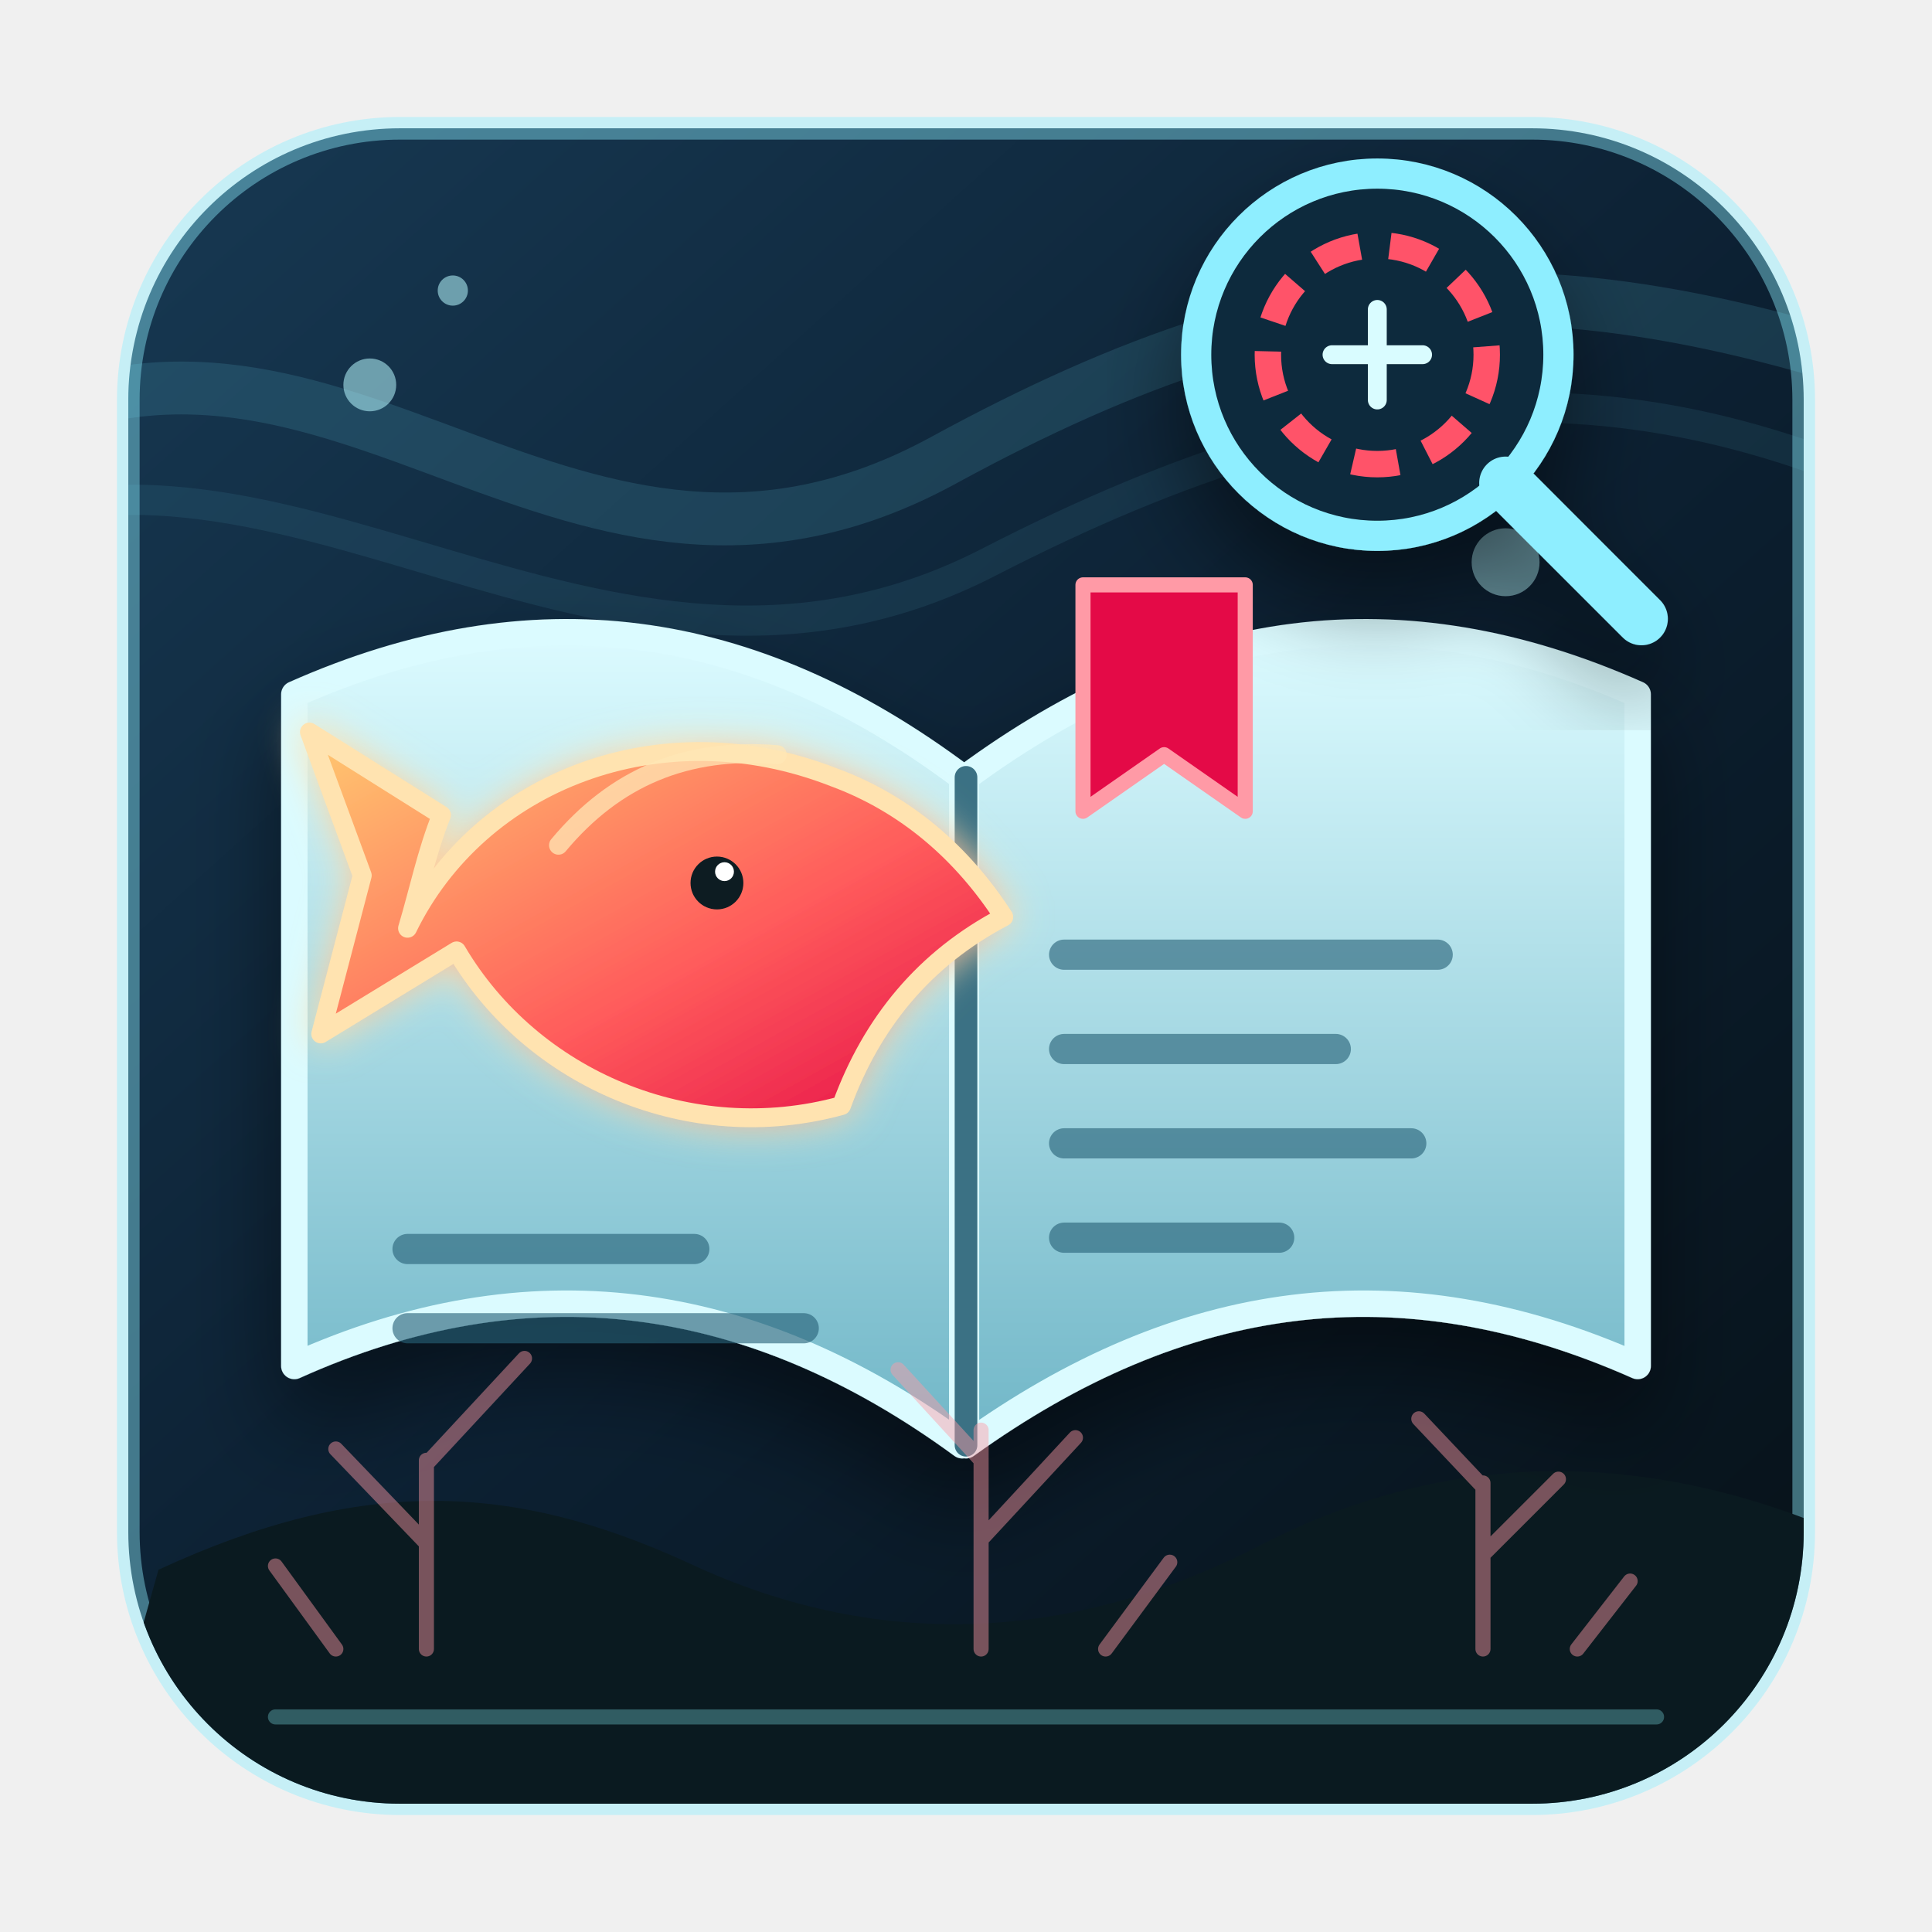
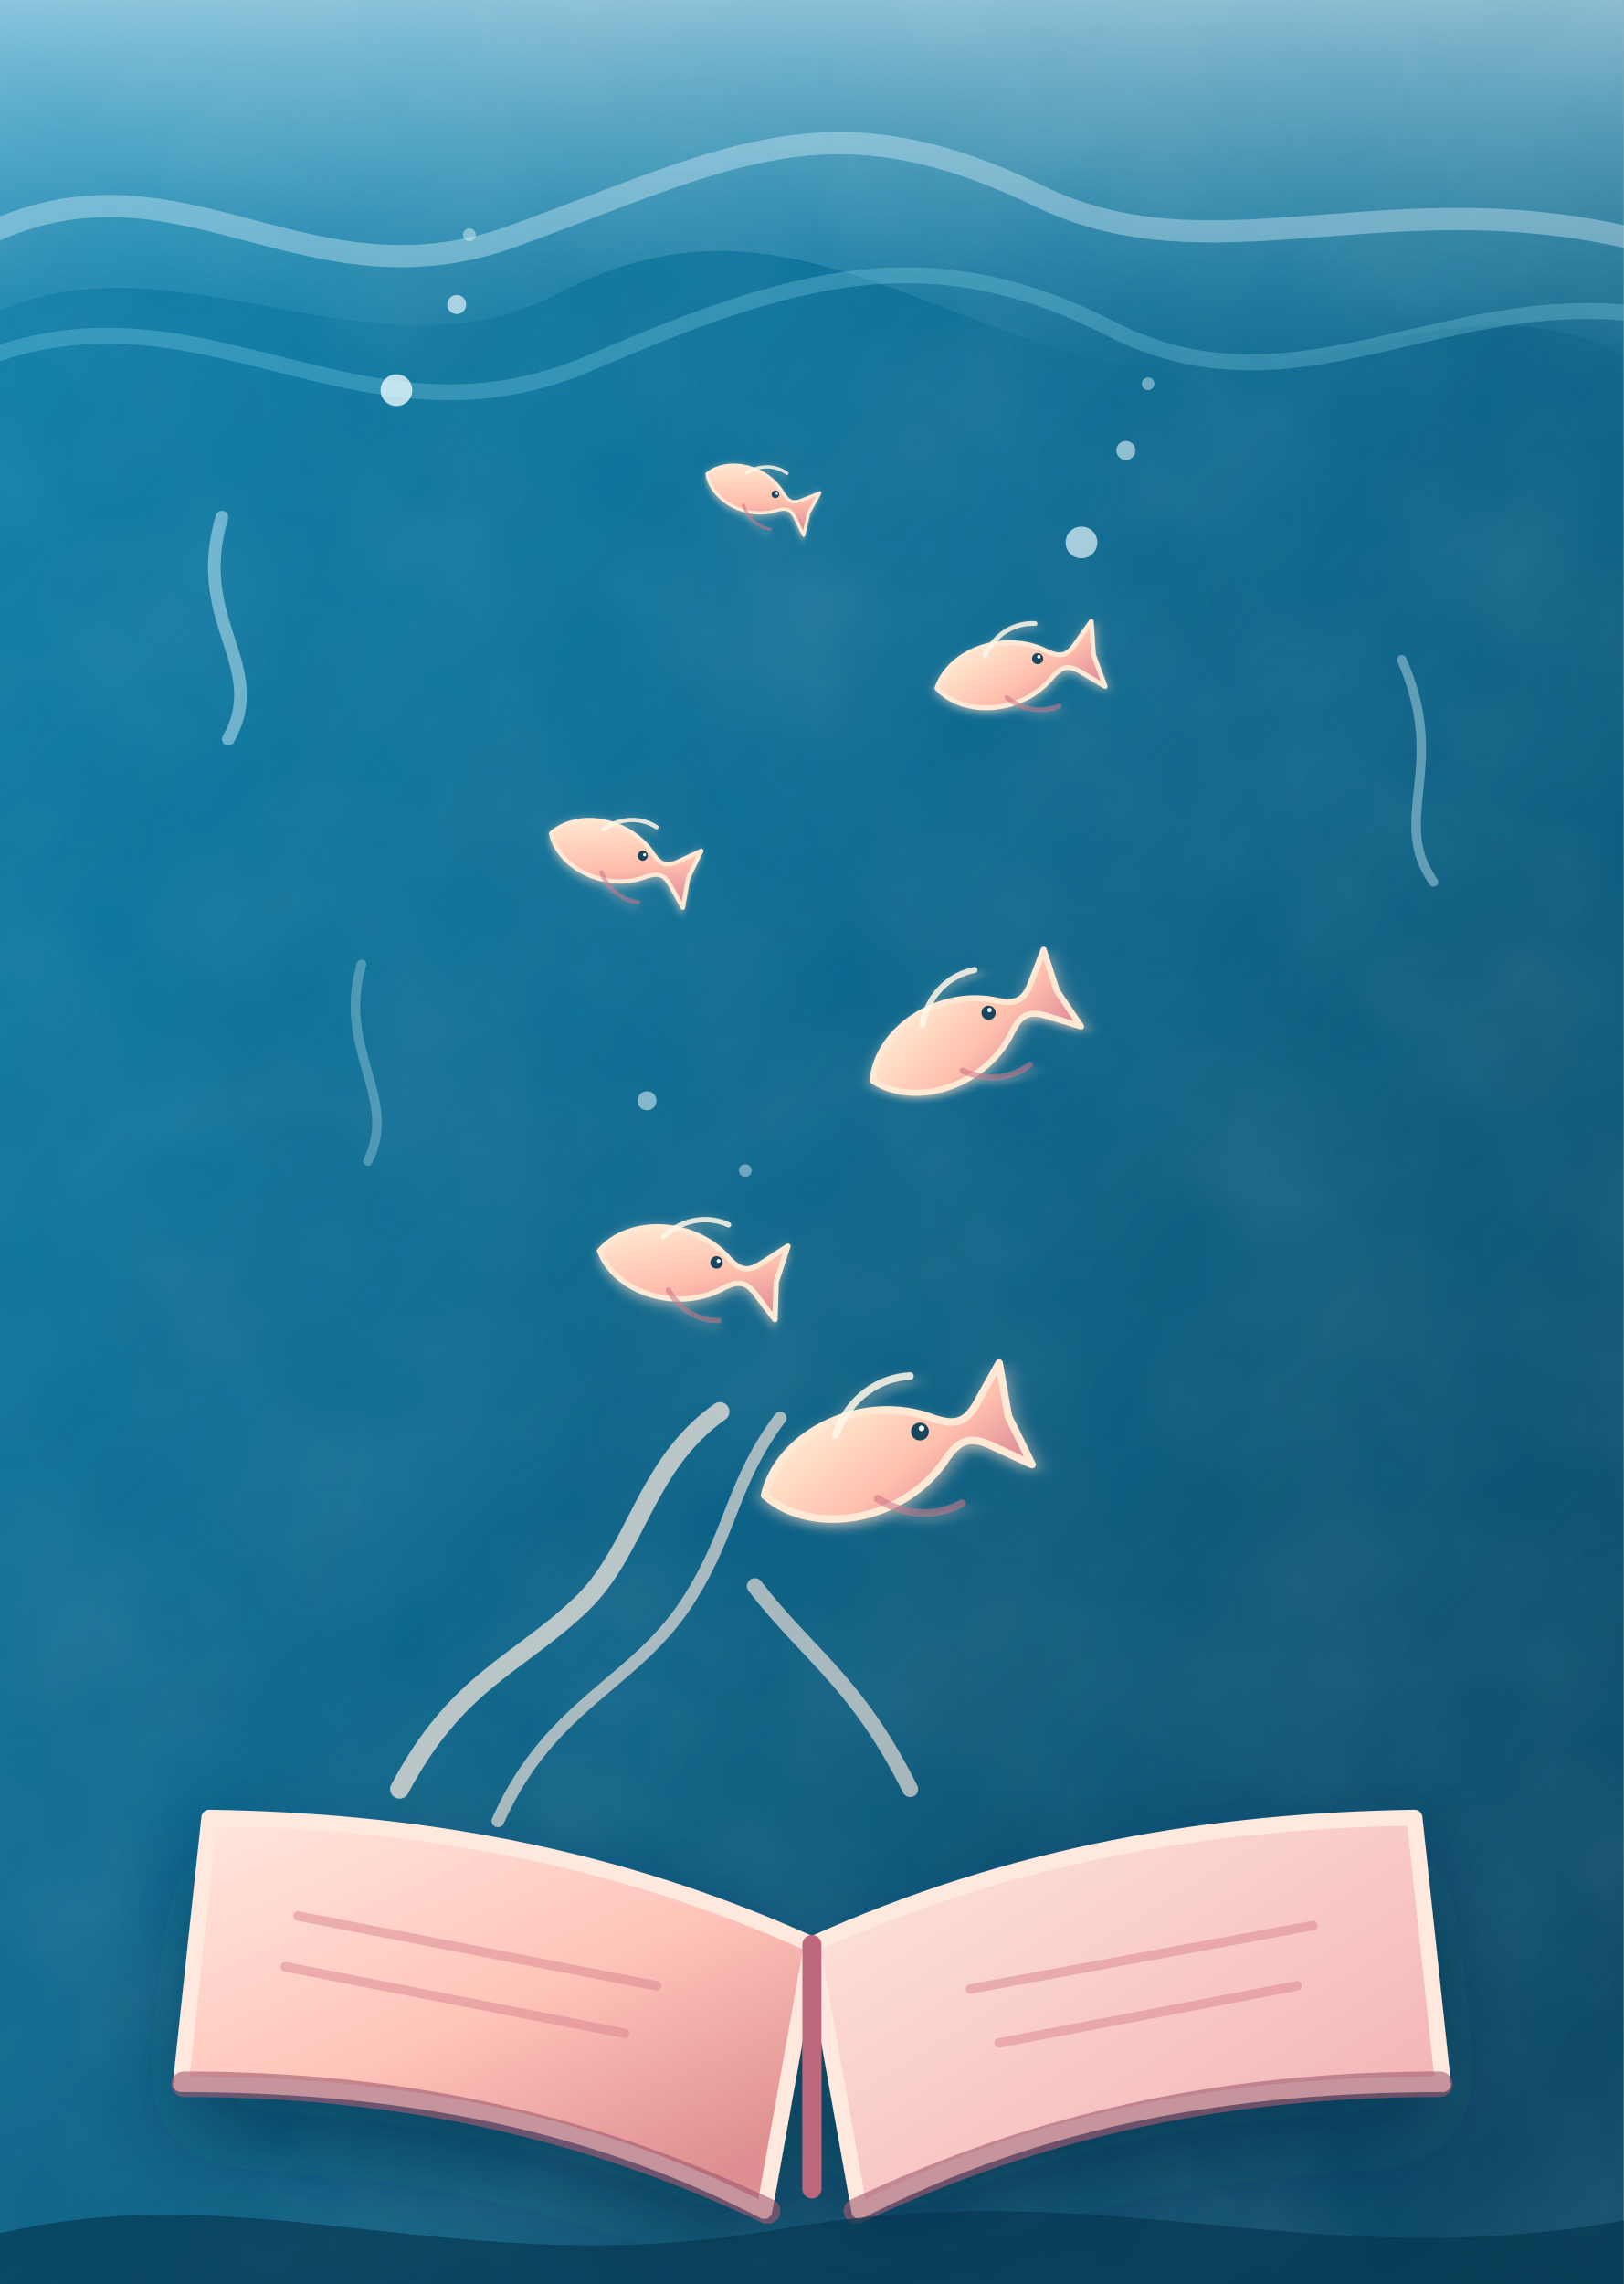
- <svg xmlns="http://www.w3.org/2000/svg" viewBox="0 0 512 512" role="img" aria-labelledby="title desc">
+ <svg xmlns="http://www.w3.org/2000/svg" viewBox="0 0 512 720" role="img" aria-labelledby="title desc">
  <defs>
-     <linearGradient id="ocean" x1="0" y1="0" x2="0.9" y2="1">
-       <stop offset="0" stop-color="#173953" />
-       <stop offset="0.54" stop-color="#0c2032" />
-       <stop offset="1" stop-color="#071219" />
+     <linearGradient id="water" x1="0" y1="0" x2="0.85" y2="1">
+       <stop offset="0" stop-color="#0c83b0" />
+       <stop offset=".5" stop-color="#09688f" />
+       <stop offset="1" stop-color="#064665" />
    </linearGradient>
-     <linearGradient id="paper" x1="0" y1="0" x2="0" y2="1">
-       <stop offset="0" stop-color="#dcfbff" />
-       <stop offset="1" stop-color="#70b6c7" />
+     <linearGradient id="surface" x1="0" y1="0" x2="0" y2="1">
+       <stop offset="0" stop-color="#e8f7ff" stop-opacity=".8" />
+       <stop offset="1" stop-color="#87d5eb" stop-opacity="0" />
+     </linearGradient>
+     <linearGradient id="page" x1="0" y1="0" x2="0.7" y2="1">
+       <stop offset="0" stop-color="#ffe8df" />
+       <stop offset=".55" stop-color="#ffc5ba" />
+       <stop offset="1" stop-color="#df8f91" />
+     </linearGradient>
+     <linearGradient id="pageRight" x1="0" y1="0" x2="1" y2="1">
+       <stop offset="0" stop-color="#ffe8df" />
+       <stop offset="1" stop-color="#f1abb0" />
    </linearGradient>
    <linearGradient id="fish" x1="0" y1="0" x2="1" y2="1">
-       <stop offset="0" stop-color="#ffca70" />
-       <stop offset="0.58" stop-color="#ff5b5b" />
-       <stop offset="1" stop-color="#e40a47" />
+       <stop offset="0" stop-color="#fff3da" />
+       <stop offset=".6" stop-color="#ffbfad" />
+       <stop offset="1" stop-color="#da8394" />
    </linearGradient>
-     <linearGradient id="coral" x1="0" y1="0" x2="0" y2="1">
-       <stop offset="0" stop-color="#ff6576" />
-       <stop offset="1" stop-color="#a90836" />
-     </linearGradient>
-     <filter id="shadow" x="-20%" y="-20%" width="140%" height="145%">
-       <feDropShadow dx="0" dy="14" stdDeviation="12" flood-color="#000000" flood-opacity=".48" />
+     <filter id="waterTexture" x="-5%" y="-5%" width="110%" height="110%">
+       <feTurbulence type="fractalNoise" baseFrequency=".018" numOctaves="3" seed="24" />
+       <feColorMatrix type="saturate" values="0" />
    </filter>
-     <filter id="glow" x="-30%" y="-30%" width="160%" height="160%">
-       <feGaussianBlur stdDeviation="5" result="blur" />
-       <feMerge>
-         <feMergeNode in="blur" />
-         <feMergeNode in="SourceGraphic" />
-       </feMerge>
+     <filter id="softShadow" x="-30%" y="-30%" width="160%" height="170%">
+       <feDropShadow dx="0" dy="14" stdDeviation="14" flood-color="#02243a" flood-opacity=".46" />
    </filter>
-     <clipPath id="clip">
-       <rect x="34" y="34" width="444" height="444" rx="72" />
-     </clipPath>
+     <filter id="fishGlow" x="-50%" y="-50%" width="200%" height="200%">
+       <feDropShadow dx="0" dy="2" stdDeviation="3" flood-color="#ffd9c6" flood-opacity=".6" />
+     </filter>
+     <g id="fishShape" filter="url(#fishGlow)">
+       <path d="M-38 0c13-22 50-27 73-8 7 5 11 5 17 0l14-13-3 21 3 21-14-13c-6-5-10-5-17 0-23 19-60 14-73-8Z" fill="url(#fish)" stroke="#ffe9d4" stroke-width="3" stroke-linejoin="round" />
+       <path d="M-4-14c10-13 24-16 35-13" fill="none" stroke="#fff8e8" stroke-opacity=".85" stroke-width="3" stroke-linecap="round" />
+       <path d="M4 15c9 11 21 14 31 12" fill="none" stroke="#cc7186" stroke-opacity=".55" stroke-width="3" stroke-linecap="round" />
+       <circle cx="28" cy="-5" r="3.5" fill="#15475d" />
+       <circle cx="29" cy="-6" r="1.1" fill="#fff" />
+     </g>
  </defs>
-   <rect x="34" y="34" width="444" height="444" rx="72" fill="url(#ocean)" stroke="#8eeeff" stroke-opacity=".42" stroke-width="6" />
-   <g clip-path="url(#clip)">
-     <path d="M0 115C90 68 151 176 250 122S419 65 540 113" fill="none" stroke="#75e9ff" stroke-opacity=".13" stroke-width="14" />
-     <path d="M-16 145C71 98 159 202 262 149S440 94 532 145" fill="none" stroke="#75e9ff" stroke-opacity=".08" stroke-width="8" />
-     <g fill="#b7f7ff" opacity=".55">
-       <circle cx="98" cy="102" r="7" />
-       <circle cx="120" cy="77" r="4" />
-       <circle cx="424" cy="184" r="5" />
-       <circle cx="399" cy="149" r="9" />
-       <circle cx="100" cy="198" r="3" />
-       <circle cx="434" cy="238" r="3" />
-     </g>
-     <path d="M42 416c54-25 94-23 140-2 53 25 105 20 153-5 49-25 103-26 159 0v78H22Z" fill="#0a1a20" />
+   <rect width="512" height="720" fill="url(#water)" />
+   <rect width="512" height="720" filter="url(#waterTexture)" opacity=".14" />
+   <path d="M0 0h512v112c-53-28-104 17-164 2-64-16-107-55-171-22C120 123 56 73 0 98Z" fill="url(#surface)" opacity=".7" />
+   <path d="M-20 83c71-48 111 18 183-9 68-25 99-44 165-12 58 28 117-10 204 18" fill="none" stroke="#e4f7ff" stroke-opacity=".36" stroke-width="7" />
+   <path d="M-12 116c74-34 124 31 199-2 63-27 106-40 164-10 62 31 110-20 182-2" fill="none" stroke="#9ae5f4" stroke-opacity=".25" stroke-width="5" />
+   <g fill="none" stroke="#dffaff" stroke-linecap="round">
+     <path d="M70 163c-10 33 15 47 2 70" stroke-width="4" stroke-opacity=".45" />
+     <path d="M442 208c15 34-4 50 10 70" stroke-width="3" stroke-opacity=".38" />
+     <path d="M114 304c-8 27 12 42 2 62" stroke-width="3" stroke-opacity=".28" />
  </g>
-   <g filter="url(#shadow)">
-     <path d="M78 184c63-28 121-20 177 22v177c-56-41-115-49-177-21V184Z" fill="url(#paper)" stroke="#dbfbff" stroke-width="7" stroke-linejoin="round" />
-     <path d="M434 184c-63-28-121-20-178 22v177c57-41 115-49 178-21V184Z" fill="url(#paper)" stroke="#dbfbff" stroke-width="7" stroke-linejoin="round" />
-     <path d="M256 206v177" fill="none" stroke="#3a7184" stroke-width="6" stroke-linecap="round" />
+   <g fill="#ecfbff">
+     <circle cx="125" cy="123" r="5" opacity=".78" />
+     <circle cx="144" cy="96" r="3" opacity=".66" />
+     <circle cx="148" cy="74" r="2" opacity=".45" />
+     <circle cx="341" cy="171" r="5" opacity=".67" />
+     <circle cx="355" cy="142" r="3" opacity=".57" />
+     <circle cx="362" cy="121" r="2" opacity=".42" />
+     <circle cx="221" cy="395" r="4" opacity=".56" />
+     <circle cx="235" cy="369" r="2" opacity=".42" />
+     <circle cx="204" cy="347" r="3" opacity=".52" />
  </g>
-   <g opacity=".62" stroke="#276177" stroke-width="8" stroke-linecap="round">
-     <path d="M282 253h99M282 278h72M282 303h92M282 328h57" />
-     <path d="M108 331h76M108 352h105" />
+   <g>
+     <use href="#fishShape" transform="translate(270 462) rotate(-18) scale(.8)" />
+     <use href="#fishShape" transform="translate(210 398) rotate(10) scale(.56)" />
+     <use href="#fishShape" transform="translate(297 330) rotate(-26) scale(.64)" />
+     <use href="#fishShape" transform="translate(190 268) rotate(18) scale(.45)" />
+     <use href="#fishShape" transform="translate(314 213) rotate(-12) scale(.5)" />
+     <use href="#fishShape" transform="translate(235 154) rotate(21) scale(.34)" />
  </g>
-   <g filter="url(#glow)">
-     <path d="M108 246c19-39 67-58 113-40 19 7 34 20 45 37-21 11-35 28-43 50-40 11-82-7-102-41l-36 22 11-42-14-38 35 22c-4 10-6 20-9 30Z" fill="url(#fish)" stroke="#ffe3b0" stroke-width="5" stroke-linejoin="round" />
-     <path d="M148 224c15-18 34-26 58-24" fill="none" stroke="#ffe7b5" stroke-opacity=".75" stroke-width="5" stroke-linecap="round" />
-     <circle cx="190" cy="234" r="7" fill="#0a1a20" />
-     <circle cx="192" cy="231" r="2.5" fill="#ffffff" />
+   <g filter="url(#softShadow)">
+     <path d="M66 573c63 1 126 11 190 40l-15 84c-58-30-119-40-184-40Z" fill="url(#page)" stroke="#ffe9df" stroke-width="5" stroke-linejoin="round" />
+     <path d="M446 573c-63 1-126 11-190 40l15 84c58-30 119-40 184-40Z" fill="url(#pageRight)" stroke="#ffe9df" stroke-width="5" stroke-linejoin="round" />
+     <path d="M256 613v77" fill="none" stroke="#bd687b" stroke-width="6" stroke-linecap="round" />
+     <path d="M58 657c66 0 125 12 184 40M454 657c-66 0-125 12-184 40" fill="none" stroke="#9d566d" stroke-opacity=".58" stroke-width="8" stroke-linecap="round" />
  </g>
-   <g transform="translate(365 94)" filter="url(#shadow)">
-     <circle cx="0" cy="0" r="48" fill="#102b3d" stroke="#8eeeff" stroke-width="8" />
-     <circle cx="0" cy="0" r="29" fill="none" stroke="#ff5269" stroke-width="7" stroke-dasharray="12 8" />
-     <path d="M34 34 70 70" fill="none" stroke="#8eeeff" stroke-width="14" stroke-linecap="round" />
-     <path d="M-12 0h24M0-12v24" stroke="#d9fcff" stroke-width="5" stroke-linecap="round" />
+   <g stroke="#d7828c" stroke-opacity=".48" stroke-width="3" stroke-linecap="round">
+     <path d="M94 604l113 22M90 620l107 21M306 627l108-20M315 644l94-18" />
  </g>
-   <path d="M287 155h43v60l-21.5-15-21.5 15v-60Z" fill="#e40a47" stroke="#ff9aa6" stroke-width="4" stroke-linejoin="round" />
-   <g fill="url(#coral)" stroke="#ff9aa6" stroke-opacity=".45" stroke-width="4" stroke-linecap="round" stroke-linejoin="round">
-     <path d="M113 437v-50m0 22-24-25m24 4 26-28m-50 77-16-22m187 22v-58m0 29 25-27m-25 6-22-24m55 74 17-23m83 23v-44m0 19 20-20m-20 2-17-18m42 61 14-18" fill="none" />
+   <g fill="none" stroke="#f6e7dc" stroke-linecap="round">
+     <path d="M126 564c18-34 37-39 57-58 18-17 20-44 44-61" stroke-width="6" stroke-opacity=".73" />
+     <path d="M157 574c17-38 44-43 61-71 13-21 13-36 28-56" stroke-width="4" stroke-opacity=".65" />
+     <path d="M287 564c-17-34-32-42-49-64" stroke-width="5" stroke-opacity=".65" />
  </g>
-   <path d="M73 455h366" stroke="#80e7ef" stroke-opacity=".32" stroke-width="4" stroke-linecap="round" />
+   <path d="M0 704c80-19 146 16 244-1 106-19 167 15 268-3v20H0Z" fill="#04364f" opacity=".65" />
</svg>
